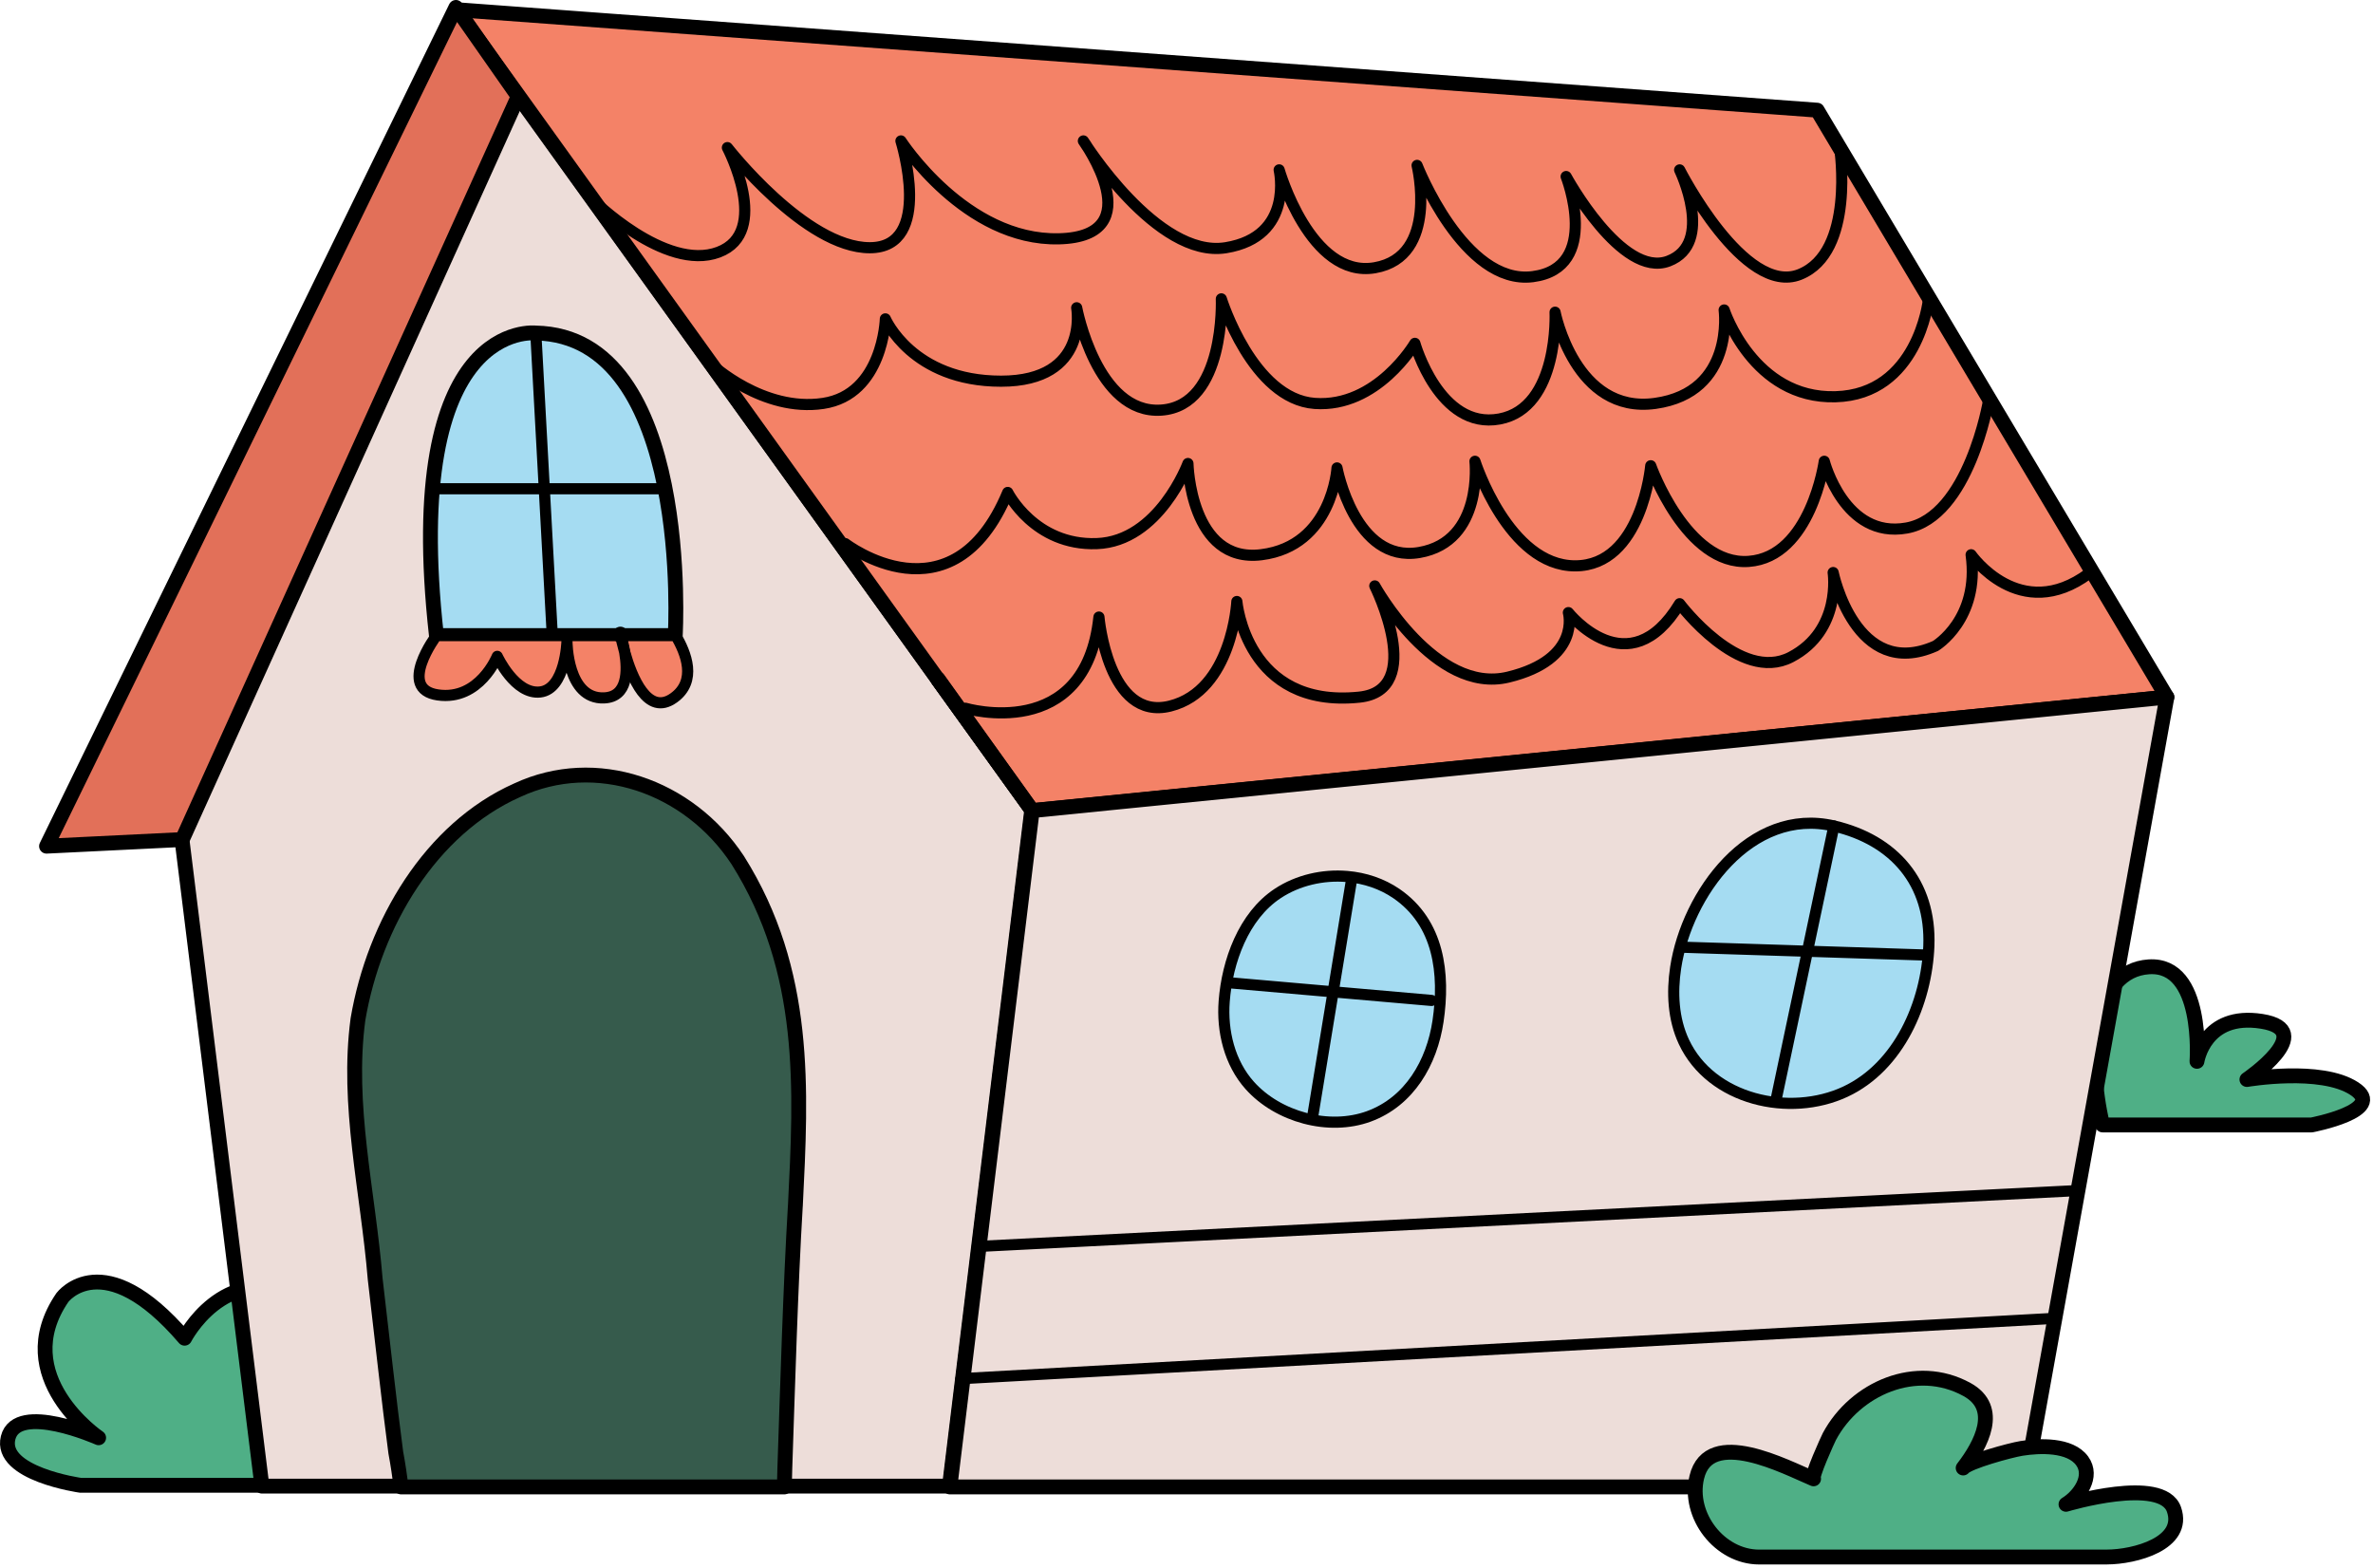
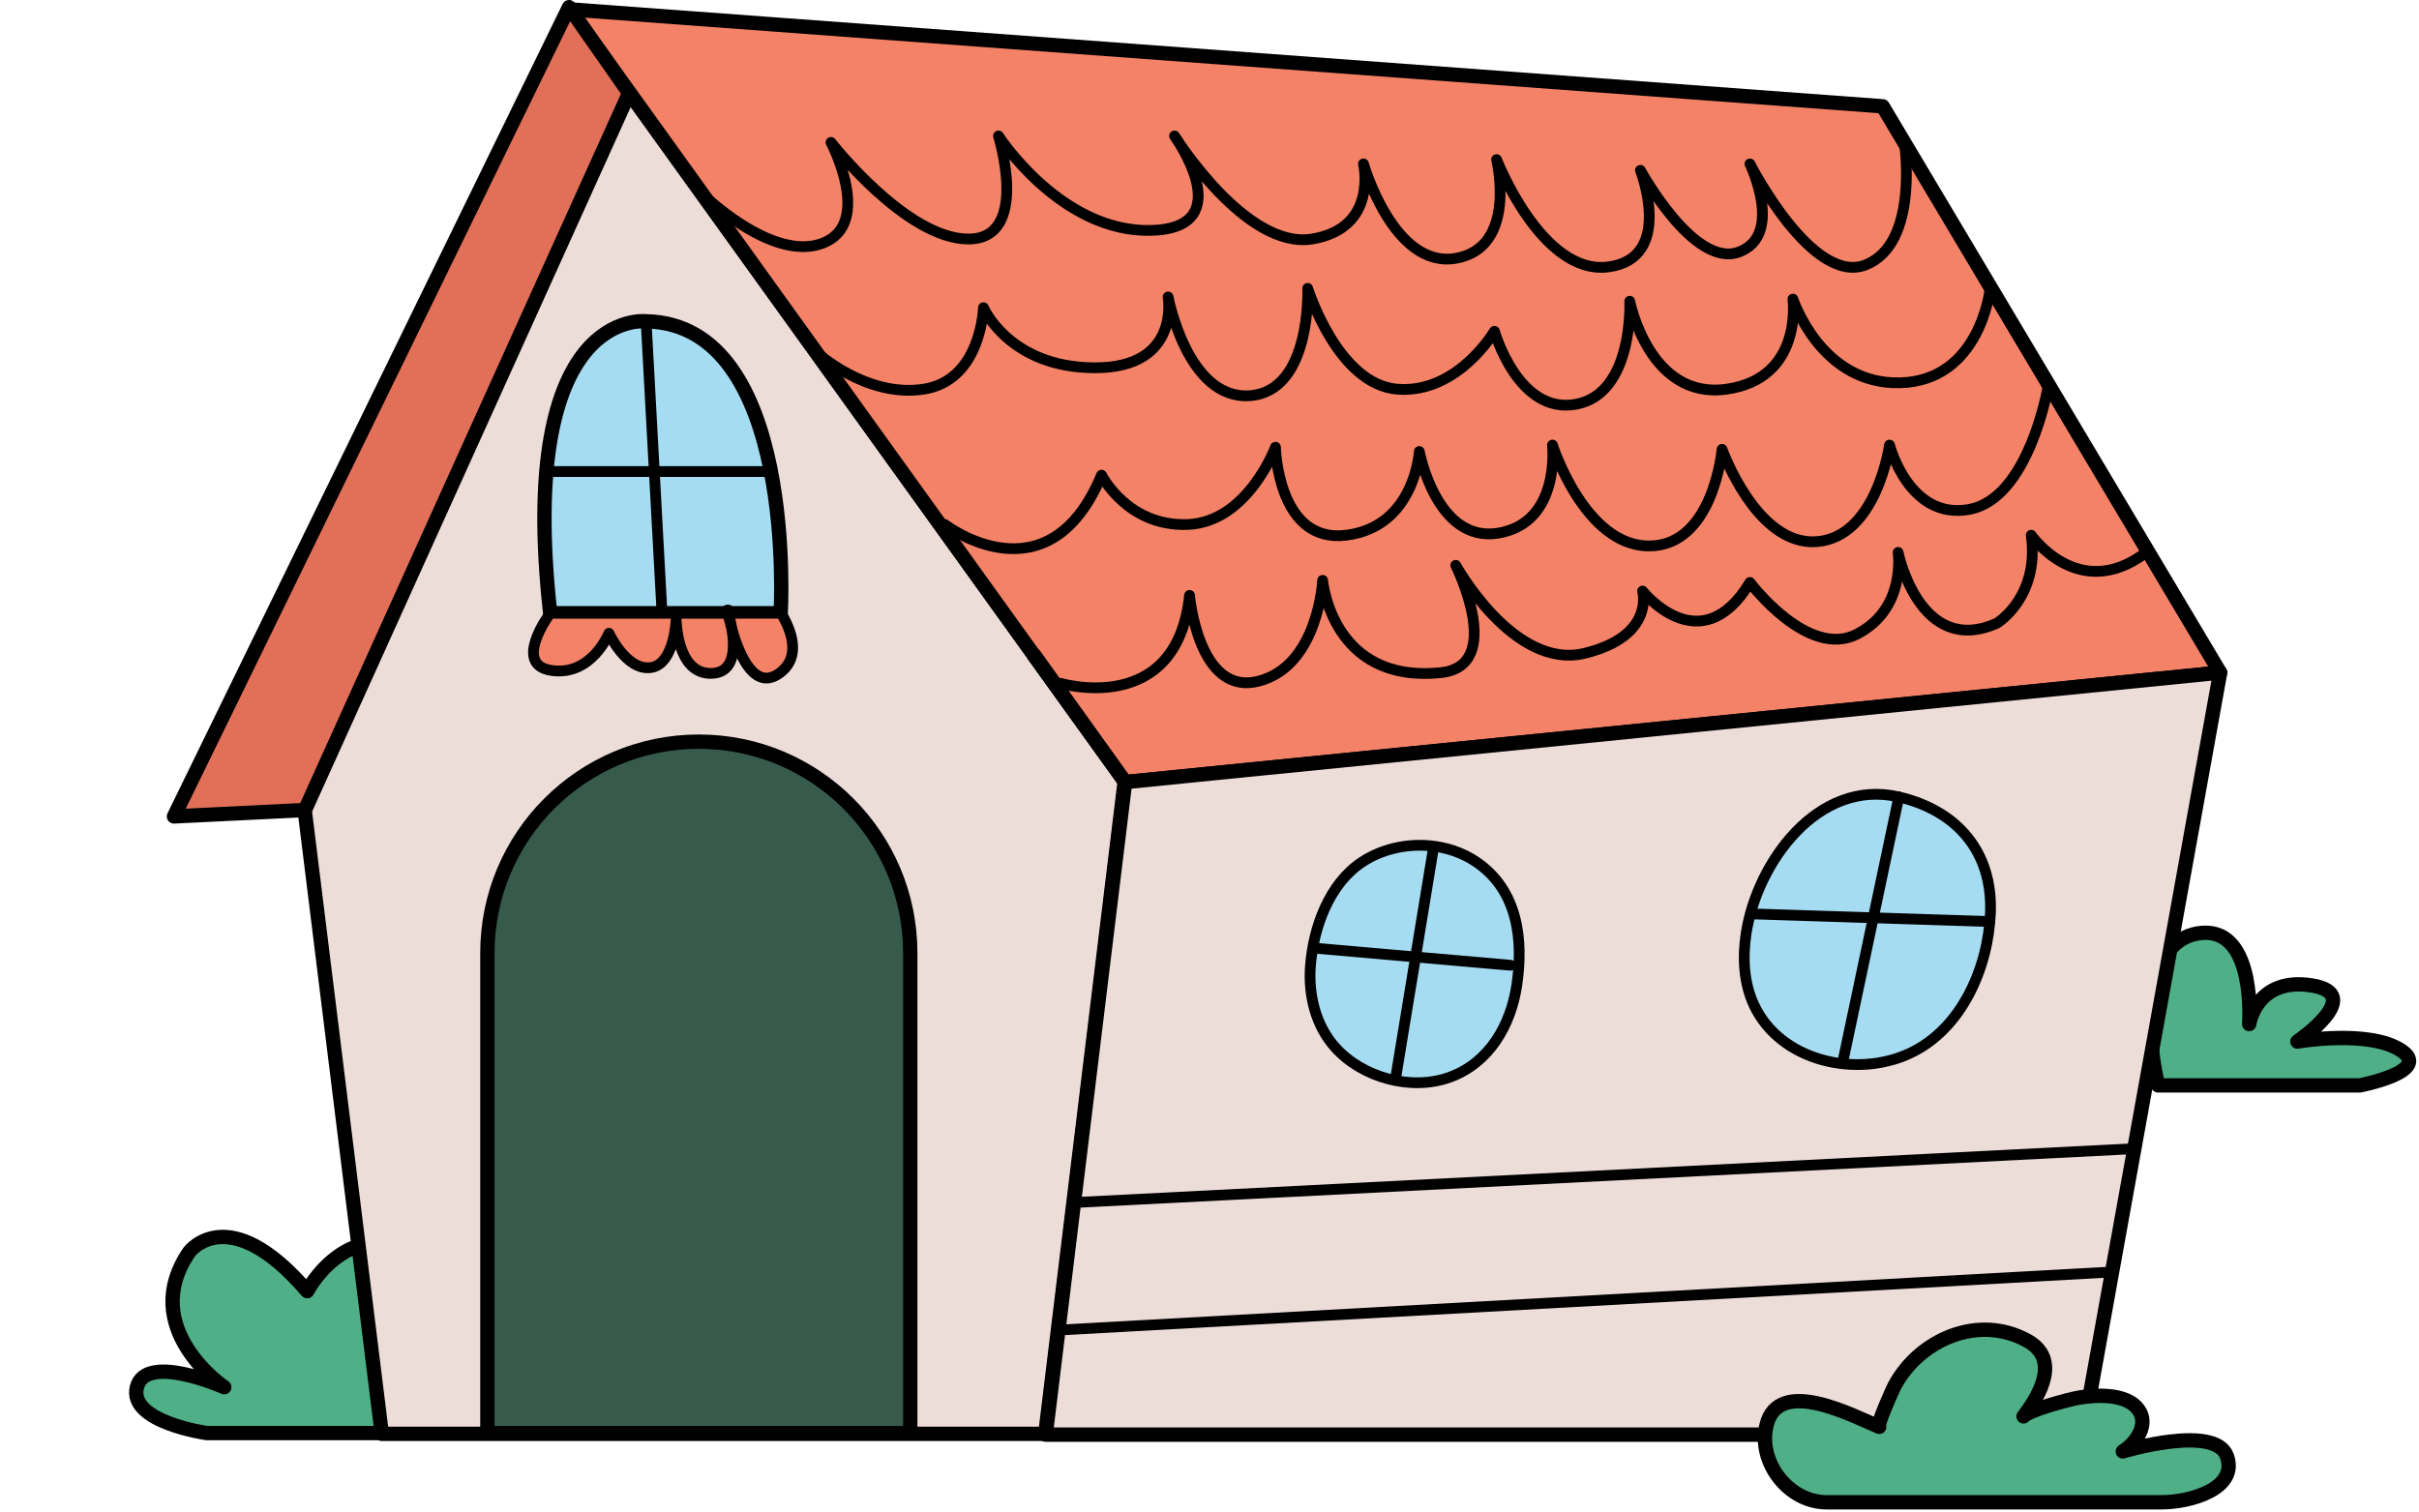
- <svg xmlns="http://www.w3.org/2000/svg" width="639" height="422" viewBox="0 0 639 422" fill="none">
-   <path d="M77.13 399.98H21.69C21.69 399.98 -0.24 396.93 2.19 387.18C4.63 377.43 26.56 387.18 26.56 387.18C26.56 387.18 2.19 370.73 16.81 349.4C16.81 349.4 27.78 334.78 49.71 360.37C49.71 360.37 60.07 340.26 79.57 348.79C99.07 357.32 88.1 378.04 88.1 378.04C88.1 378.04 97.24 365.96 107.6 372.61C117.96 379.26 99.07 393.27 99.07 393.27C99.07 393.27 92.37 399.97 77.14 399.97L77.13 399.98Z" fill="#4FAF86" stroke="black" stroke-width="4" stroke-linecap="round" stroke-linejoin="round" />
-   <path d="M566.18 302.94H622.49C622.49 302.94 642.92 299.02 633.95 293.15C624.98 287.28 605.05 290.7 605.05 290.7C605.05 290.7 624.48 277.49 609.04 275.04C593.59 272.59 591.6 285.81 591.6 285.81C591.6 285.81 593.59 259.38 578.64 260.36C563.69 261.34 561.7 283.85 566.18 302.94Z" fill="#4FAF86" stroke="black" stroke-width="4" stroke-linecap="round" stroke-linejoin="round" />
-   <path d="M277.831 218.06L139.431 25.74L48.971 225.85L70.531 400.2H255.671L277.831 218.06Z" fill="#EDDDD9" stroke="black" stroke-width="4" stroke-linecap="round" stroke-linejoin="round" />
-   <path d="M277.95 218.29L583.5 187.73L489.34 29.67L122.98 2.61L277.95 218.29Z" fill="#F48267" stroke="black" stroke-width="4" stroke-linecap="round" stroke-linejoin="round" />
-   <path d="M277.95 218.29L255.78 400.42H545.16L583.5 187.73L277.95 218.29Z" fill="#EDDDD9" stroke="black" stroke-width="4" stroke-linecap="round" stroke-linejoin="round" />
-   <path d="M252.61 182.86L252.55 183L277.95 218.29L252.61 182.86Z" stroke="black" stroke-width="4" stroke-linecap="round" stroke-linejoin="round" />
-   <path d="M122.77 2L12.53 227.87L49.08 226.08L139.55 25.97L122.77 2Z" fill="#E27059" stroke="black" stroke-width="4" stroke-linecap="round" stroke-linejoin="round" />
-   <path d="M159.32 53.53C159.32 53.53 179.09 73.3 193.47 67.91C207.85 62.52 195.87 39.75 195.87 39.75C195.87 39.75 216.84 66.71 234.21 66.71C251.58 66.71 242.6 37.95 242.6 37.95C242.6 37.95 259.97 64.91 285.14 64.31C310.31 63.71 291.73 37.95 291.73 37.95C291.73 37.95 311.5 69.7 330.07 66.71C348.64 63.71 344.45 45.74 344.45 45.74C344.45 45.74 352.84 75.1 370.21 72.1C387.58 69.1 381.59 44.54 381.59 44.54C381.59 44.54 394.17 76.89 412.74 74.5C431.31 72.1 421.73 47.54 421.73 47.54C421.73 47.54 436.71 75.1 449.29 70.31C461.87 65.52 452.29 45.75 452.29 45.75C452.29 45.75 469.66 79.9 484.64 73.91C499.62 67.92 495.41 40.03 495.41 40.03" stroke="black" stroke-width="3" stroke-linecap="round" stroke-linejoin="round" />
-   <path d="M191.61 98.13C191.61 98.13 205.45 111.04 221.63 108.64C237.81 106.24 238.41 85.87 238.41 85.87C238.41 85.87 245.6 102.65 269.56 102.65C293.52 102.65 289.93 82.88 289.93 82.88C289.93 82.88 295.32 111.64 312.7 110.44C330.07 109.24 328.88 80.48 328.88 80.48C328.88 80.48 337.27 107.44 354.04 108.64C370.82 109.84 381 92.46 381 92.46C381 92.46 387.59 115.83 403.77 112.83C419.95 109.83 418.75 84.07 418.75 84.07C418.75 84.07 424.14 111.63 445.71 108.63C467.28 105.63 464.28 83.47 464.28 83.47C464.28 83.47 472.07 107.44 494.24 106.84C516.41 106.24 519.24 81 519.24 81" stroke="black" stroke-width="3" stroke-linecap="round" stroke-linejoin="round" />
-   <path d="M227.62 146.39C227.62 146.39 256.38 168.56 271.36 132.61C271.36 132.61 278.55 146.99 295.33 146.39C312.11 145.79 319.89 124.82 319.89 124.82C319.89 124.82 320.49 151.78 339.66 149.38C358.83 146.98 360.03 126.01 360.03 126.01C360.03 126.01 364.82 151.77 382.2 148.78C399.57 145.78 397.18 124.22 397.18 124.22C397.18 124.22 406.17 152.38 424.14 152.38C442.11 152.38 444.51 125.42 444.51 125.42C444.51 125.42 454.1 152.38 470.87 151.18C487.65 149.98 491.24 124.22 491.24 124.22C491.24 124.22 496.63 145.19 513.41 142.19C530.19 139.19 535.46 107.96 535.46 107.96" stroke="black" stroke-width="3" stroke-linecap="round" stroke-linejoin="round" />
-   <path d="M259.971 190.73C259.971 190.73 292.321 200.32 295.921 166.17C295.921 166.17 298.321 194.33 315.091 190.14C331.871 185.95 333.061 161.98 333.061 161.98C333.061 161.98 335.521 190.88 366.011 187.74C384.201 185.87 370.201 157.78 370.201 157.78C370.201 157.78 386.381 187.14 406.151 182.34C425.921 177.54 422.331 164.97 422.331 164.97C422.331 164.97 438.511 185.34 452.291 162.57C452.291 162.57 468.471 184.14 482.251 176.95C496.031 169.76 493.631 154.18 493.631 154.18C493.631 154.18 499.621 183.54 521.191 173.95C521.191 173.95 533.171 166.76 530.781 149.39C530.781 149.39 543.911 168.22 562.491 154.44" stroke="black" stroke-width="3" stroke-linecap="round" stroke-linejoin="round" />
-   <path d="M214.171 324.85C215.751 293.3 217.491 261.56 198.661 231.64C185.471 211.61 160.481 202.92 139.251 212.81C115.951 223.19 100.761 248.73 96.391 274.49C93.301 297.68 99.051 320.57 101.031 344.44C102.831 359.66 104.791 377.71 106.581 391.18C107.171 394.31 107.611 397.4 108.011 400.42H211.211C211.261 398.89 211.311 397.3 211.331 395.63C212.101 373.02 212.871 346.47 214.161 324.85H214.171Z" fill="#365B4C" stroke="black" stroke-width="4" stroke-linecap="round" stroke-linejoin="round" />
-   <path d="M117.52 171.16H181.83C181.83 171.16 186.62 90.48 144.28 89.68C144.28 89.68 107.93 85.29 117.52 171.16Z" fill="#A5DCF2" stroke="black" stroke-width="4" stroke-linecap="round" stroke-linejoin="round" />
-   <path d="M144.28 89.67L148.68 170.36" stroke="black" stroke-width="3" stroke-linecap="round" stroke-linejoin="round" />
-   <path d="M116.32 131.61H179.43" stroke="black" stroke-width="3" stroke-linecap="round" stroke-linejoin="round" />
-   <path d="M167.13 171.16C167.27 171.88 167.63 173.56 168.21 175.61C167.86 173.55 167.39 171.87 167.17 171.16H167.12H167.13Z" stroke="black" stroke-width="4" stroke-linecap="round" stroke-linejoin="round" />
-   <path d="M181.841 170.96C181.841 171.07 181.831 171.16 181.831 171.16H167.181C167.401 171.87 167.871 173.55 168.221 175.61C170.111 182.31 174.371 193.02 181.441 187.93C187.711 183.42 184.851 175.92 181.851 170.96H181.841Z" fill="#F48267" stroke="black" stroke-width="3" stroke-linecap="round" stroke-linejoin="round" />
-   <path d="M117.52 171.16C117.52 171.16 106.74 185.54 117.92 187.14C129.1 188.74 133.9 176.75 133.9 176.75C133.9 176.75 138.69 187.14 145.48 186.34C152.27 185.54 152.67 172.76 152.67 172.76C152.67 172.76 152.67 188.34 162.66 187.94C169.11 187.68 169.06 180.61 168.21 175.62C167.63 173.56 167.27 171.89 167.13 171.17H117.52V171.16Z" fill="#F48267" stroke="black" stroke-width="3" stroke-linecap="round" stroke-linejoin="round" />
-   <path d="M167.131 171.16H167.181C167.111 170.93 167.061 170.76 167.061 170.76C167.061 170.76 167.091 170.91 167.141 171.16H167.131Z" stroke="black" stroke-width="4" stroke-linecap="round" stroke-linejoin="round" />
-   <path d="M362.731 236.03C356.221 235.48 349.481 237.03 344.081 240.59C334.831 246.68 330.471 258.94 329.651 269.62C329.031 277.71 331.111 286.24 336.521 292.29C344.131 300.81 357.841 304.58 368.611 300.63C379.581 296.6 385.571 286.12 387.231 275.01C389.131 262.22 387.541 248.55 376.051 240.65C372.131 237.96 367.501 236.43 362.741 236.03H362.731Z" fill="#A5DCF2" stroke="black" stroke-width="3" stroke-linecap="round" stroke-linejoin="round" />
-   <path d="M363.92 237.06L353.44 300.87" stroke="black" stroke-width="3" stroke-linecap="round" stroke-linejoin="round" />
-   <path d="M330.671 264.62L385.491 269.41" stroke="black" stroke-width="3" stroke-linecap="round" stroke-linejoin="round" />
-   <path d="M493.84 222.43C471.3 217.18 454.23 240.77 451.22 260.58C450.2 267.29 450.55 274.37 453.42 280.52C460.78 296.28 481.99 300.96 496.9 293.99C511.41 287.21 518.81 270.03 519.4 254.73C520.06 237.73 510.04 226.2 493.84 222.43Z" fill="#A5DCF2" stroke="black" stroke-width="3" stroke-linecap="round" stroke-linejoin="round" />
-   <path d="M493.84 222.43L478.26 296.13" stroke="black" stroke-width="3" stroke-linecap="round" stroke-linejoin="round" />
-   <path d="M453.101 255.08L518.401 257.18" stroke="black" stroke-width="3" stroke-linecap="round" stroke-linejoin="round" />
-   <path d="M264.17 335.62L558.94 320.64" stroke="black" stroke-width="3" stroke-linecap="round" stroke-linejoin="round" />
-   <path d="M258.771 371.27L552.051 355.09" stroke="black" stroke-width="3" stroke-linecap="round" stroke-linejoin="round" />
-   <path d="M567.33 419.3H473.72C463.07 419.3 454.44 408.14 456.91 397.81C460.21 384.05 480.94 395.13 488.36 398.24C487.53 397.89 492.27 387.49 492.63 386.82C499.57 373.88 515.98 366.67 529.66 374.18C538.78 379.19 533.48 389.03 528.64 395.32C529.92 393.66 541.25 390.54 544.38 390.04C549.17 389.28 557.42 388.92 560.68 393.4C563.72 397.56 560.03 402.86 556.33 405.1C556.33 405.1 582.19 397.32 585.4 406.47C588.6 415.62 574.87 419.29 567.32 419.29L567.33 419.3Z" fill="#4FAF86" stroke="black" stroke-width="4" stroke-linecap="round" stroke-linejoin="round" />
+ <svg xmlns="http://www.w3.org/2000/svg" width="675" height="422" viewBox="0 0 675 422" fill="none">
+   <path d="M113.143 399.98H57.703C57.703 399.98 35.773 396.93 38.203 387.18C40.643 377.43 62.573 387.18 62.573 387.18C62.573 387.18 38.203 370.73 52.823 349.4C52.823 349.4 63.793 334.78 85.723 360.37C85.723 360.37 96.083 340.26 115.583 348.79C135.083 357.32 124.113 378.04 124.113 378.04C124.113 378.04 133.253 365.96 143.613 372.61C153.973 379.26 135.083 393.27 135.083 393.27C135.083 393.27 128.383 399.97 113.153 399.97L113.143 399.98Z" fill="#4FAF86" stroke="black" stroke-width="4" stroke-linecap="round" stroke-linejoin="round" />
+   <path d="M602.193 302.94H658.503C658.503 302.94 678.933 299.02 669.963 293.15C660.993 287.28 641.063 290.7 641.063 290.7C641.063 290.7 660.493 277.49 645.053 275.04C629.603 272.59 627.613 285.81 627.613 285.81C627.613 285.81 629.603 259.38 614.653 260.36C599.703 261.34 597.713 283.85 602.193 302.94Z" fill="#4FAF86" stroke="black" stroke-width="4" stroke-linecap="round" stroke-linejoin="round" />
+   <path d="M313.843 218.06L175.443 25.74L84.983 225.85L106.543 400.2H291.683L313.843 218.06Z" fill="#EDDDD9" stroke="black" stroke-width="4" stroke-linecap="round" stroke-linejoin="round" />
+   <path d="M313.963 218.29L619.513 187.73L525.353 29.67L158.993 2.61L313.963 218.29Z" fill="#F48267" stroke="black" stroke-width="4" stroke-linecap="round" stroke-linejoin="round" />
+   <path d="M313.963 218.29L291.793 400.42H581.173L619.513 187.73L313.963 218.29Z" fill="#EDDDD9" stroke="black" stroke-width="4" stroke-linecap="round" stroke-linejoin="round" />
+   <path d="M288.622 182.86L288.562 183L313.963 218.29L288.622 182.86Z" stroke="black" stroke-width="4" stroke-linecap="round" stroke-linejoin="round" />
+   <path d="M158.783 2L48.543 227.87L85.093 226.08L175.563 25.97L158.783 2Z" fill="#E27059" stroke="black" stroke-width="4" stroke-linecap="round" stroke-linejoin="round" />
+   <path d="M195.333 53.53C195.333 53.53 215.103 73.3 229.483 67.91C243.863 62.52 231.883 39.75 231.883 39.75C231.883 39.75 252.853 66.71 270.223 66.71C287.593 66.71 278.613 37.95 278.613 37.95C278.613 37.95 295.983 64.91 321.153 64.31C346.323 63.71 327.743 37.95 327.743 37.95C327.743 37.95 347.513 69.7 366.083 66.71C384.653 63.71 380.463 45.74 380.463 45.74C380.463 45.74 388.853 75.1 406.223 72.1C423.593 69.1 417.603 44.54 417.603 44.54C417.603 44.54 430.183 76.89 448.753 74.5C467.323 72.1 457.743 47.54 457.743 47.54C457.743 47.54 472.723 75.1 485.303 70.31C497.883 65.52 488.303 45.75 488.303 45.75C488.303 45.75 505.673 79.9 520.653 73.91C535.633 67.92 531.423 40.03 531.423 40.03" stroke="black" stroke-width="3" stroke-linecap="round" stroke-linejoin="round" />
+   <path d="M227.623 98.13C227.623 98.13 241.463 111.04 257.643 108.64C273.823 106.24 274.423 85.87 274.423 85.87C274.423 85.87 281.613 102.65 305.573 102.65C329.533 102.65 325.943 82.88 325.943 82.88C325.943 82.88 331.333 111.64 348.713 110.44C366.083 109.24 364.893 80.48 364.893 80.48C364.893 80.48 373.283 107.44 390.053 108.64C406.833 109.84 417.013 92.46 417.013 92.46C417.013 92.46 423.603 115.83 439.783 112.83C455.963 109.83 454.763 84.07 454.763 84.07C454.763 84.07 460.153 111.63 481.723 108.63C503.293 105.63 500.293 83.47 500.293 83.47C500.293 83.47 508.083 107.44 530.253 106.84C552.423 106.24 555.253 81 555.253 81" stroke="black" stroke-width="3" stroke-linecap="round" stroke-linejoin="round" />
+   <path d="M263.633 146.39C263.633 146.39 292.393 168.56 307.373 132.61C307.373 132.61 314.563 146.99 331.343 146.39C348.123 145.79 355.903 124.82 355.903 124.82C355.903 124.82 356.503 151.78 375.673 149.38C394.843 146.98 396.043 126.01 396.043 126.01C396.043 126.01 400.833 151.77 418.213 148.78C435.583 145.78 433.193 124.22 433.193 124.22C433.193 124.22 442.183 152.38 460.153 152.38C478.123 152.38 480.523 125.42 480.523 125.42C480.523 125.42 490.113 152.38 506.883 151.18C523.663 149.98 527.253 124.22 527.253 124.22C527.253 124.22 532.643 145.19 549.423 142.19C566.203 139.19 571.473 107.96 571.473 107.96" stroke="black" stroke-width="3" stroke-linecap="round" stroke-linejoin="round" />
+   <path d="M295.983 190.73C295.983 190.73 328.333 200.32 331.933 166.17C331.933 166.17 334.333 194.33 351.103 190.14C367.883 185.95 369.073 161.98 369.073 161.98C369.073 161.98 371.533 190.88 402.023 187.74C420.213 185.87 406.213 157.78 406.213 157.78C406.213 157.78 422.393 187.14 442.163 182.34C461.933 177.54 458.343 164.97 458.343 164.97C458.343 164.97 474.523 185.34 488.303 162.57C488.303 162.57 504.483 184.14 518.263 176.95C532.043 169.76 529.643 154.18 529.643 154.18C529.643 154.18 535.633 183.54 557.203 173.95C557.203 173.95 569.183 166.76 566.793 149.39C566.793 149.39 579.923 168.22 598.503 154.44" stroke="black" stroke-width="3" stroke-linecap="round" stroke-linejoin="round" />
+   <path d="M153.533 171.16H217.843C217.843 171.16 222.633 90.48 180.293 89.68C180.293 89.68 143.943 85.29 153.533 171.16Z" fill="#A5DCF2" stroke="black" stroke-width="4" stroke-linecap="round" stroke-linejoin="round" />
+   <path d="M180.293 89.67L184.693 170.36" stroke="black" stroke-width="3" stroke-linecap="round" stroke-linejoin="round" />
+   <path d="M152.333 131.61H215.443" stroke="black" stroke-width="3" stroke-linecap="round" stroke-linejoin="round" />
+   <path d="M203.143 171.16C203.283 171.88 203.643 173.56 204.223 175.61C203.873 173.55 203.403 171.87 203.183 171.16H203.133H203.143Z" stroke="black" stroke-width="4" stroke-linecap="round" stroke-linejoin="round" />
+   <path d="M217.853 170.96C217.853 171.07 217.843 171.16 217.843 171.16H203.193C203.413 171.87 203.883 173.55 204.233 175.61C206.123 182.31 210.383 193.02 217.453 187.93C223.723 183.42 220.863 175.92 217.863 170.96H217.853Z" fill="#F48267" stroke="black" stroke-width="3" stroke-linecap="round" stroke-linejoin="round" />
+   <path d="M153.533 171.16C153.533 171.16 142.753 185.54 153.933 187.14C165.113 188.74 169.913 176.75 169.913 176.75C169.913 176.75 174.703 187.14 181.493 186.34C188.283 185.54 188.683 172.76 188.683 172.76C188.683 172.76 188.683 188.34 198.673 187.94C205.123 187.68 205.073 180.61 204.223 175.62C203.643 173.56 203.283 171.89 203.143 171.17H153.533V171.16Z" fill="#F48267" stroke="black" stroke-width="3" stroke-linecap="round" stroke-linejoin="round" />
+   <path d="M203.143 171.16H203.193C203.123 170.93 203.073 170.76 203.073 170.76C203.073 170.76 203.103 170.91 203.153 171.16H203.143Z" stroke="black" stroke-width="4" stroke-linecap="round" stroke-linejoin="round" />
+   <path d="M398.743 236.03C392.233 235.48 385.492 237.03 380.092 240.59C370.842 246.68 366.482 258.94 365.662 269.62C365.042 277.71 367.122 286.24 372.532 292.29C380.142 300.81 393.852 304.58 404.622 300.63C415.592 296.6 421.583 286.12 423.243 275.01C425.143 262.22 423.552 248.55 412.062 240.65C408.142 237.96 403.512 236.43 398.752 236.03H398.743Z" fill="#A5DCF2" stroke="black" stroke-width="3" stroke-linecap="round" stroke-linejoin="round" />
+   <path d="M399.932 237.06L389.452 300.87" stroke="black" stroke-width="3" stroke-linecap="round" stroke-linejoin="round" />
+   <path d="M366.683 264.62L421.503 269.41" stroke="black" stroke-width="3" stroke-linecap="round" stroke-linejoin="round" />
+   <path d="M529.853 222.43C507.313 217.18 490.243 240.77 487.233 260.58C486.213 267.29 486.563 274.37 489.433 280.52C496.793 296.28 518.003 300.96 532.913 293.99C547.423 287.21 554.823 270.03 555.413 254.73C556.073 237.73 546.053 226.2 529.853 222.43Z" fill="#A5DCF2" stroke="black" stroke-width="3" stroke-linecap="round" stroke-linejoin="round" />
+   <path d="M529.852 222.43L514.272 296.13" stroke="black" stroke-width="3" stroke-linecap="round" stroke-linejoin="round" />
+   <path d="M489.113 255.08L554.413 257.18" stroke="black" stroke-width="3" stroke-linecap="round" stroke-linejoin="round" />
+   <path d="M300.183 335.62L594.953 320.64" stroke="black" stroke-width="3" stroke-linecap="round" stroke-linejoin="round" />
+   <path d="M294.783 371.27L588.063 355.09" stroke="black" stroke-width="3" stroke-linecap="round" stroke-linejoin="round" />
+   <path d="M603.343 419.3H509.733C499.083 419.3 490.453 408.14 492.923 397.81C496.223 384.05 516.953 395.13 524.373 398.24C523.543 397.89 528.283 387.49 528.643 386.82C535.583 373.88 551.993 366.67 565.673 374.18C574.793 379.19 569.493 389.03 564.653 395.32C565.933 393.66 577.263 390.54 580.393 390.04C585.183 389.28 593.433 388.92 596.693 393.4C599.733 397.56 596.043 402.86 592.343 405.1C592.343 405.1 618.203 397.32 621.413 406.47C624.613 415.62 610.883 419.29 603.333 419.29L603.343 419.3Z" fill="#4FAF86" stroke="black" stroke-width="4" stroke-linecap="round" stroke-linejoin="round" />
+   <path d="M195 207C227.585 207 254 233.415 254 266V400H136V266C136 233.415 162.415 207 195 207Z" fill="#365B4C" stroke="black" stroke-width="4" />
</svg>
